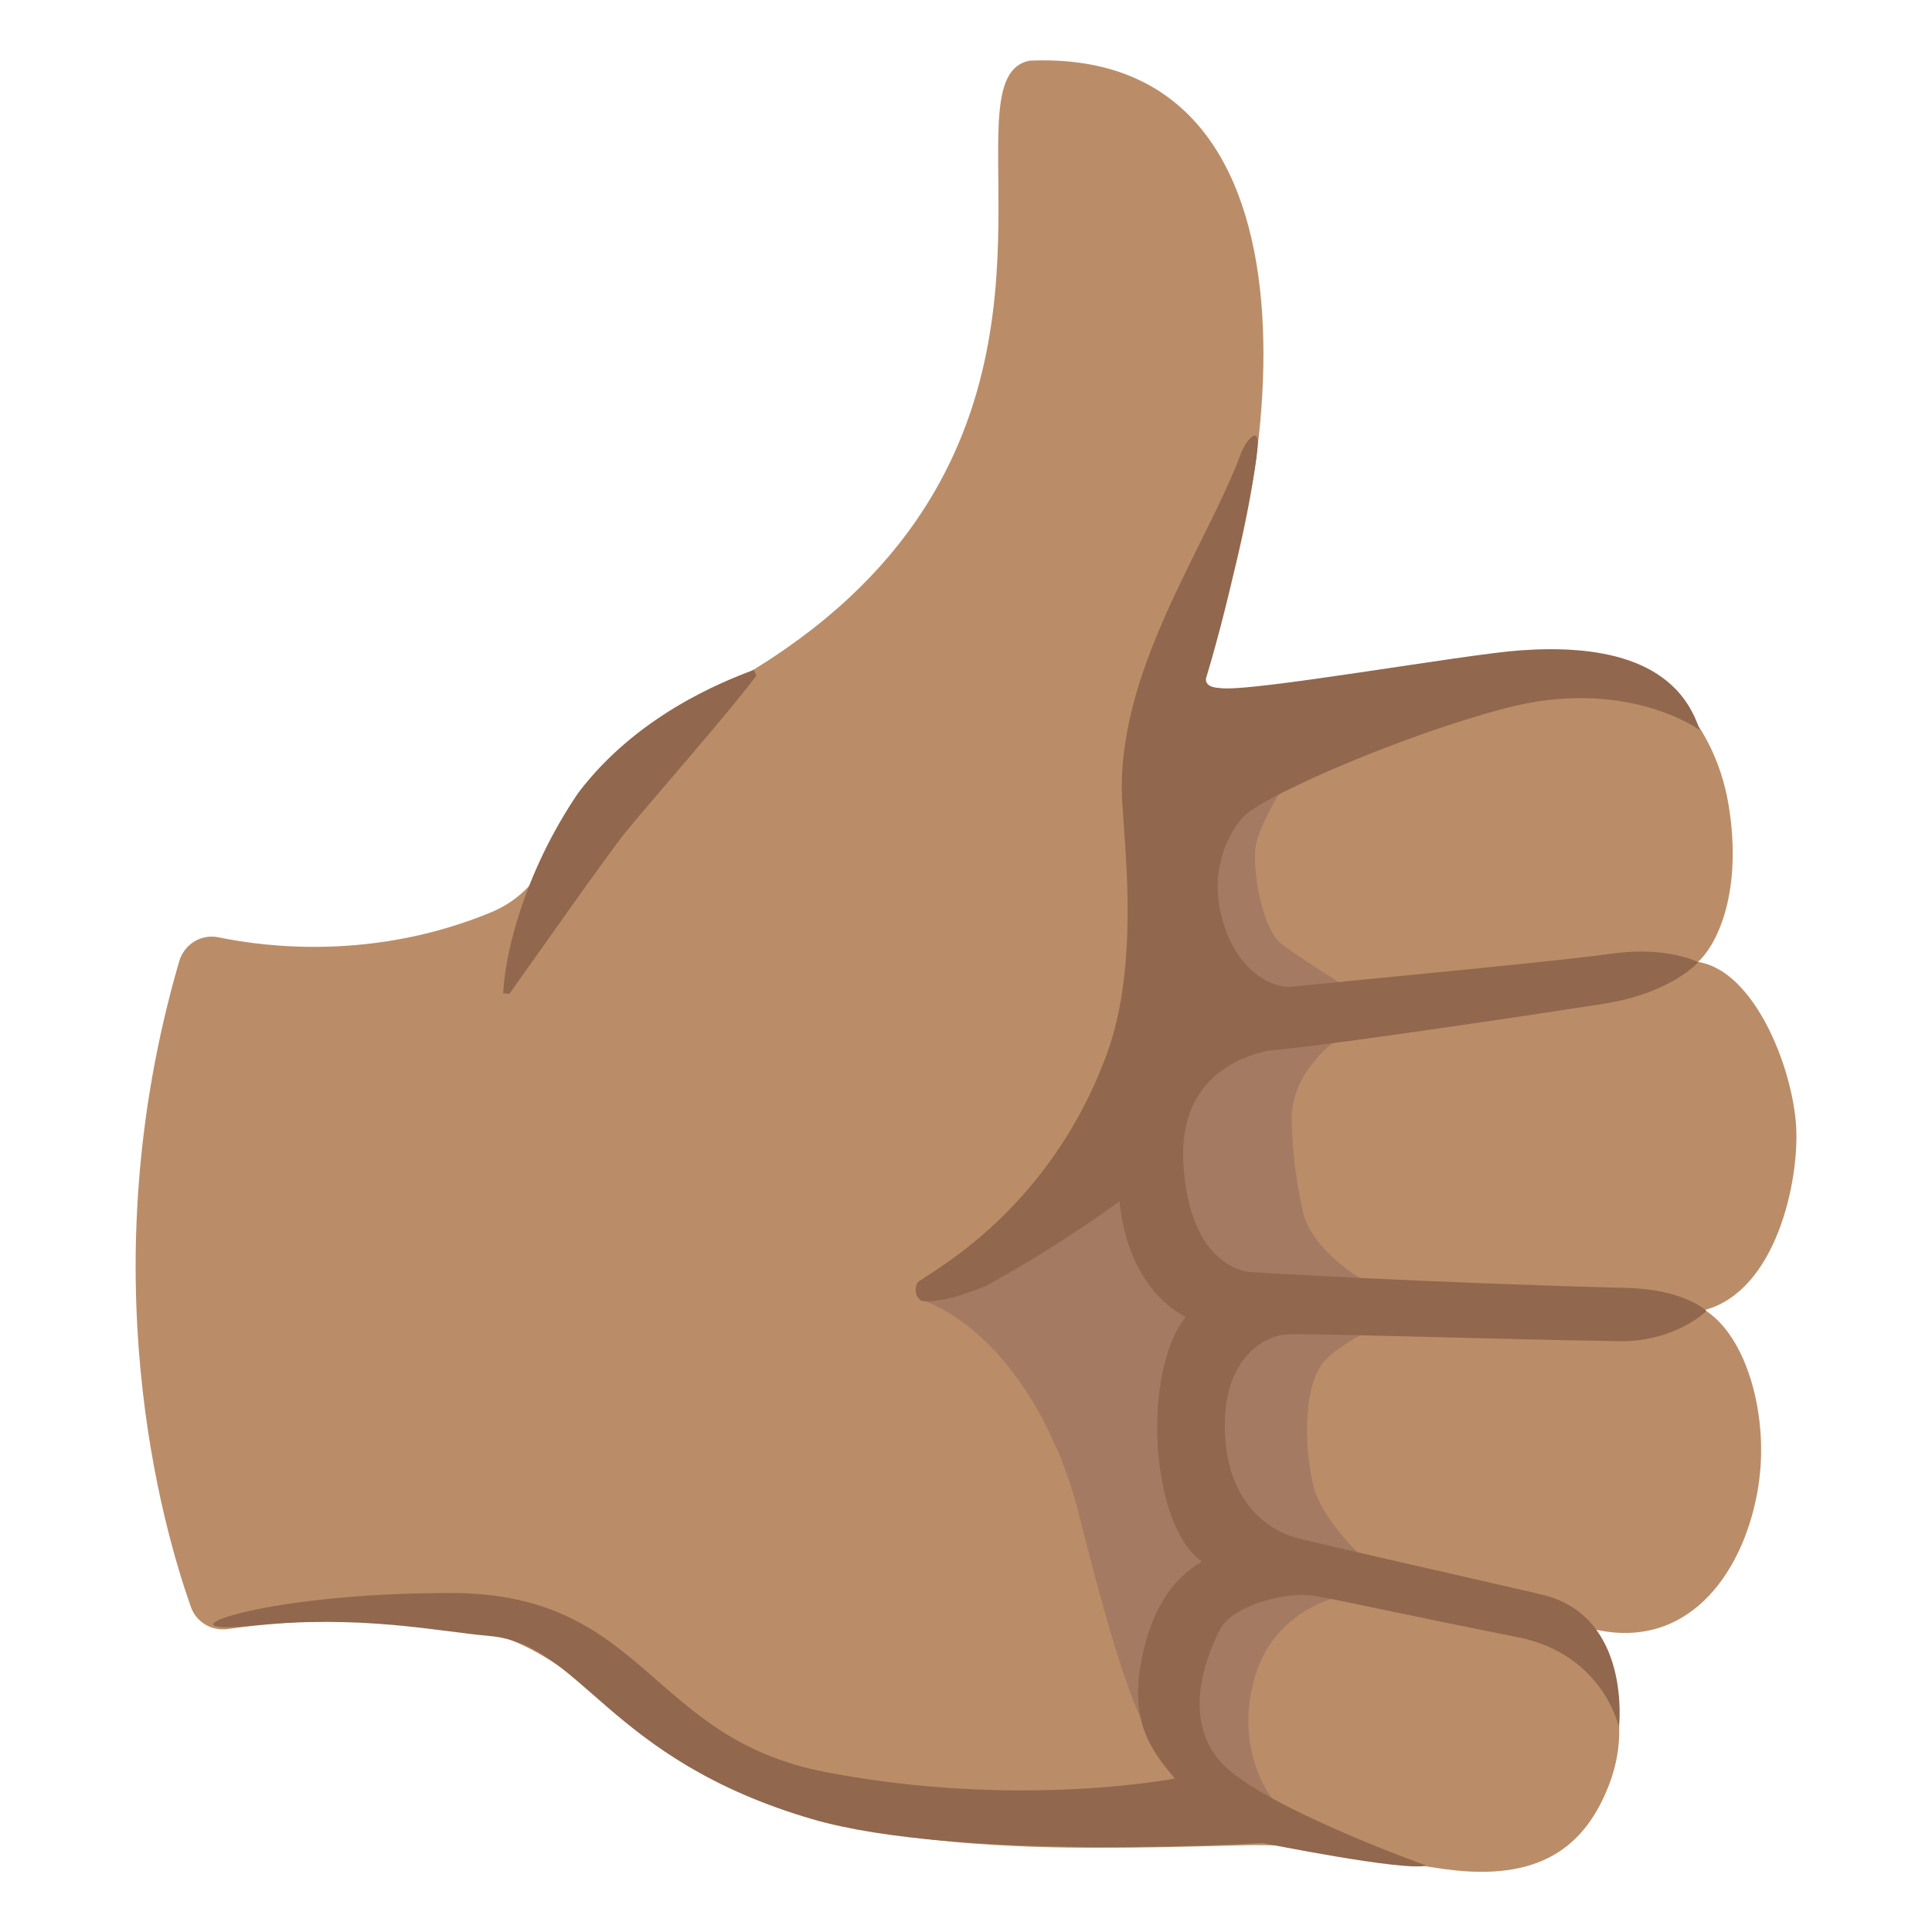
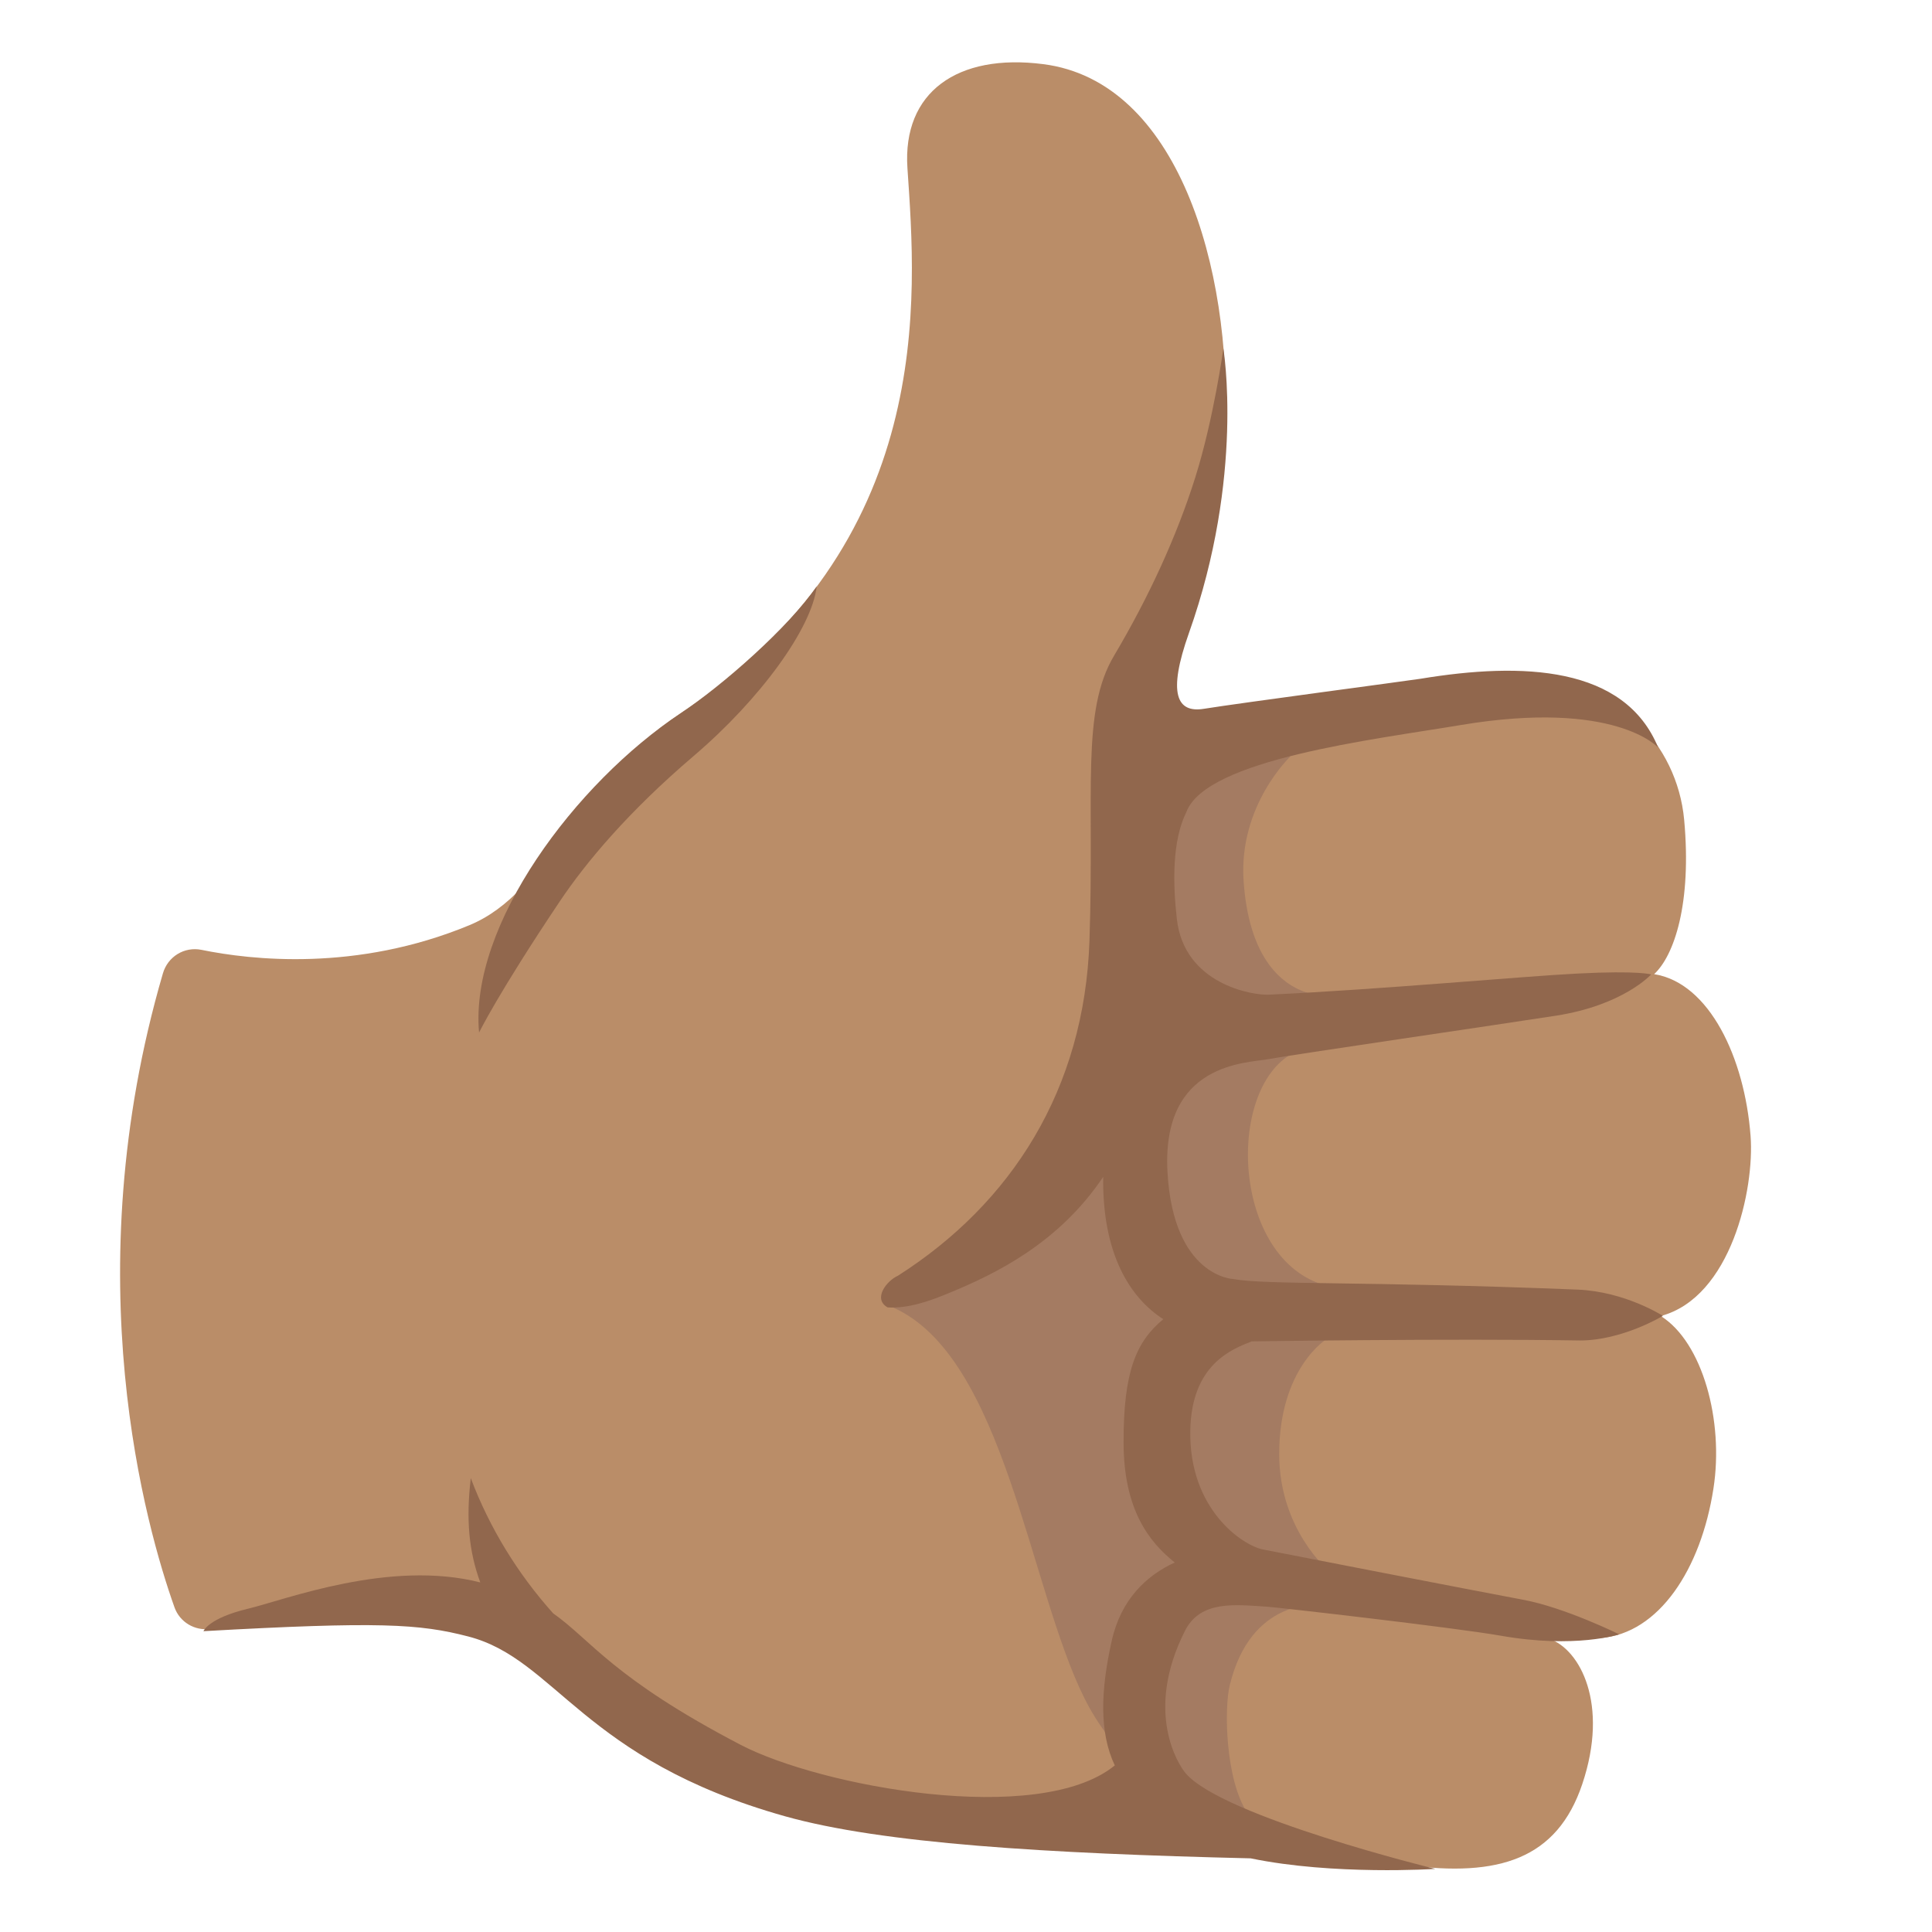
<svg xmlns="http://www.w3.org/2000/svg" version="1.1" id="f44d" x="0px" y="0px" viewBox="0 0 128 128" style="enable-background:new 0 0 128 128;" xml:space="preserve">
-   <path style="fill:#BA8D68;" d="M112.94,86.79c4.74-1.26,6.27-8.56,6.06-12.15c-0.24-3.96-2.78-10.33-6.5-10.91  c1.36-1.25,2.95-4.82,2.02-10.42c-0.96-5.81-5.47-10.43-10.25-9.72c-0.6,0.09-10.65,1.16-17.85,2.3c-7.2,1.14-7.55,0.25-7.55,0.25  C84.75,33.41,89.05,3.1,68.2,4.02c-5.18,1.06,2.41,17.18-8.11,31.32c-2.87,3.86-7.1,7.58-13.3,10.8c-3.29,2.09-6.41,5.06-8.22,7.53  c-2.24,3.05-3,5.51-6.03,6.77c-7.63,3.16-14.74,2.35-18.06,1.66c-1.16-0.24-2.28,0.46-2.61,1.6c-5.98,20.51-1.1,37.47,0.78,42.77  c0.35,1,1.37,1.6,2.42,1.46c5.08-0.69,9.08-0.71,15.26-0.12c5.94,0.56,9.25,4.99,13.71,7.93c10.07,7.4,24.76,6.86,38.54,6.51  c2.97-0.07,5.85,0.36,8.64,0.72c1.41,0.36,2.91,0.65,4.54,0.87c6.25,0.85,9.23-1.49,10.81-5.51c1.38-3.52,0.81-7.27-2.28-10.66  c0.66,0.15,1.27,0.28,1.79,0.37c6.05,1.1,9.57-4.13,10.42-9.6C117.21,93.87,115.76,88.55,112.94,86.79z" />
-   <path style="fill:#A47B62;" d="M90.18,84.72c0,0-3.33-1.92-3.88-4.53c-0.55-2.61-0.64-3.91-0.72-5.88  c-0.12-3.27,2.92-5.36,2.92-5.36l0.21-3.87c0,0-3.07-1.95-3.83-2.56c-1.18-0.95-1.88-4.49-1.71-6.3c0.12-1.27,1.61-3.69,1.61-3.69  c-7.2,0.43-7.53,8.82-7.46,11.62c0.1,3.31-1.35,7.8-3.43,11.3c-2.68,4.5-12.12,10.49-12.6,10.75c5.5,2.26,8.81,8.81,10.09,13.74  c0.63,2.42,3.34,13.7,5.14,15.44c0.47,0.67,4.97,3.63,8.03,4.12c0,0-2.94-3.22-1.39-8.46c1.23-4.16,5.15-5.13,5.15-5.13l1.74-2.97  c0,0-2.49-2.31-3.04-4.52c-0.47-1.89-0.85-6.21,0.66-8.15c0.68-0.88,2.71-1.95,2.71-1.95L90.18,84.72z" />
  <g>
-     <path style="fill:#91674D;" d="M50.11,44.76c-1.63,2.23-7.36,8.76-8.62,10.32c-1.26,1.56-6.14,8.52-7.74,10.76l-0.41-0.03   c0.09-2.39,1.27-7.83,4.97-13.28c3.84-5.07,9.41-7.32,11.64-8.15L50.11,44.76z" />
-     <path style="fill:#91674D;" d="M107.82,85.33c-13.6-0.35-24.98-1.05-24.98-1.05s-4.04-0.14-4.44-7.21   c-0.31-5.5,3.57-7.03,5.61-7.46c4.25-0.37,17.86-2.43,22.19-3.1c4.55-0.71,6.31-2.76,6.31-2.76s-2.06-1.08-5.71-0.57   c-3.66,0.51-14.32,1.5-21.23,2.19c-1.08,0.11-3.54-0.75-4.59-4.46c-0.99-3.47,0.65-6.15,1.59-6.97c1.63-1.41,10.41-5.25,17.17-7.02   c8.03-2.11,12.87,1.45,12.87,1.45c-1.56-4.89-6.94-5.64-11.91-5.28c-3.7,0.26-18.09,2.83-19.9,2.49c-0.62-0.02-1.06-0.27-0.85-0.8   c1.57-5.18,3.34-13.46,3.38-15.43c0.02-1.09-0.8-0.17-1.13,0.73c-2.32,6.25-8.32,14.48-7.85,23.02c0.18,3.3,1.11,10.88-1,16.68   C69.36,80.71,60.98,84.58,60.77,85c-0.21,0.42-0.1,1.04,0.34,1.2c1.41,0.09,2.84-0.48,4.15-0.97c3.07-1.68,6.05-3.58,8.91-5.63   c0.43,4.09,2.25,6.49,4.38,7.66c-2.89,3.63-2.39,13.72,1.08,16.2c-2.15,1.24-3.24,3.39-3.81,5.66c-1.14,4.56,0.21,6.6,2.02,8.71   c0,0-10.34,2.03-23.12-0.42c-11.83-2.26-11.88-11.87-24.88-11.87c-13,0-19.67,2.82-13.23,2.17c7.35-0.75,12.26,0.36,15.83,0.68   c6.11,0.54,7.75,8.14,21.36,12.13c9.64,2.82,29.85,1.58,29.85,1.58s9.38,1.9,10.85,1.5c0,0-11.18-3.99-13.68-6.93   c-0.48-0.56-2.75-3.17-0.02-8.67c0.73-1.47,3.82-2.46,5.94-2.32c0.75,0.05,5.43,1.12,13.83,2.79c5.68,1.14,6.69,5.97,6.69,5.97   s0.88-7.4-5.13-8.8c-5.71-1.33-13.92-3.16-16.18-3.74c-2.26-0.58-4.89-2.79-4.8-7.68c0.07-4.25,2.59-5.72,4.06-5.81   s13.5,0.31,22.17,0.45c3.69,0,5.68-2.01,5.68-2.01S111.59,85.43,107.82,85.33z" />
+     <g>
+       <g>
+         <path style="fill:#BA8D68;" d="M110.03,87.19c4.66-1.24,6.22-8.41,5.95-11.93c-0.39-5.17-2.73-10.14-6.39-10.72     c1.33-1.23,2.5-4.68,1.99-10.23c-0.47-5.07-4.57-9.23-10.07-9.54c0,0-6.45,0.04-18.49,2.95c-3.54,0.86-7.81,2.05-5.31-4.88     c1.31-3.63,3.24-8.82,3.47-14.41c0.43-10.68-3.14-23.04-12.06-24.18c-5.68-0.73-9.34,1.85-9,6.89     c0.58,8.58,1.96,24.84-15.04,36.13c-7.15,4.75-8.62,11.81-13.99,14.03c-7.49,3.1-14.47,2.3-17.74,1.63     c-1.14-0.23-2.24,0.45-2.56,1.57c-5.88,20.13-1.08,36.79,0.77,41.99c0.35,0.98,1.34,1.57,2.37,1.43     c4.99-0.68,8.91-0.69,14.99-0.12c5.84,0.55,9.08,4.9,13.46,7.79c9.89,7.26,24.31,6.73,37.84,6.4c2.91-0.07,11.35,1.35,12.94,1.57     c6.14,0.83,10-0.39,11.67-5.36c1.79-5.32-0.16-8.91-2.15-9.61c0,0,1.78,0.06,3.4-0.07c3.81-0.31,6.61-4.53,7.44-9.9     C114.22,94.14,112.8,88.92,110.03,87.19z" />
+         <path style="fill:#A47B62;" d="M88.13,85.24c-6.38-1.39-7.01-12.68-2.67-15.35c1.64-1.01,1.27-4.08,1.27-4.08     c-2.09-0.61-4.02-2.68-4.34-7.47c-0.33-5,3.11-8.23,3.11-8.23s-5.03-0.36-7.17,2.69c-2.69,3.83-4.58,14.5-6.47,19.37     c-2.39,6.17-7.76,11.51-12.73,14.44c7.41,3.22,9.06,18.62,12.73,25.93c3.66,7.3,11.08,8.02,10.78,7.57     c-1.46-2.21-1.54-6.92-1.17-8.44c1.41-5.86,5.93-5.34,5.93-5.34l0.63-2.26c0,0-3.28-2.73-3.28-7.73c0-5.72,3.15-7.63,3.15-7.63     L88.13,85.24z" />
+       </g>
+       <path style="fill:#91674D;" d="M31.74,68.41c0,0,1.25-2.58,5.34-8.68c1.74-2.6,4.55-5.95,8.86-9.63    c4.45-3.79,7.85-8.49,8.17-11.25c-1.89,2.73-6.21,6.54-9.04,8.42C38.12,51.89,31.09,61.3,31.74,68.41z" />
+     </g>
+     <path style="fill:#91674D;" d="M83.69,102.66c-1.41-0.28-4.91-2.69-4.83-7.85c0.06-4.42,2.77-5.43,4.07-5.94   c0,0,13.06-0.2,21.74-0.06c2.82,0,5.5-1.63,5.5-1.63s-2.49-1.61-5.65-1.74c-14.26-0.57-20.58-0.3-22.81-0.7   c0,0-3.97-0.14-4.36-7.08c-0.41-7.29,5.27-7.22,6.69-7.49s15.47-2.32,19.06-2.88c4.47-0.7,6.29-2.73,6.29-2.73s-0.8-0.27-4.87-0.06   c-3.62,0.18-13.07,1.06-20.47,1.4c-1.07,0.05-5.59-0.69-6.08-5.01c-0.27-2.36-0.32-5.18,0.63-7.09c1.31-3.51,12.44-4.8,18.15-5.76   c10.27-1.72,13.11,1.49,13.11,1.49c-2.22-5.41-8.98-5.68-15.75-4.56c-0.75,0.12-11.93,1.6-14.35,1.99   c-1.79,0.29-2.42-0.99-0.99-5.02c3.7-10.42,2.28-18.85,2.28-18.85s-0.63,4.63-1.86,8.54c-1.23,3.91-3.08,7.93-5.38,11.81   c-2.2,3.69-1.3,9.03-1.63,18.88s-5.16,17.4-12.69,22.2c-0.76,0.34-1.68,1.54-0.68,2.1c1.38,0.08,2.81-0.43,4.08-0.96   c3.06-1.26,7.25-3.29,10.2-7.69c-0.07,5.04,1.73,7.98,3.98,9.43c-1.81,1.5-2.64,3.48-2.63,8.18c0.01,4.43,1.67,6.56,3.39,7.94   c-1.87,0.86-3.57,2.44-4.18,5.21c-0.73,3.28-0.83,6.04,0.21,8.24c-0.02,0.01-0.05,0.02-0.06,0.04c-5.04,4.01-19.41,1.36-24.73-1.41   c-8.49-4.43-9.9-6.94-12.42-8.71c-2.35-2.62-4.22-5.67-5.46-8.96c-0.32,2.75-0.13,4.84,0.63,6.91c-6-1.53-12.89,1.14-15.38,1.74   c-2.64,0.63-2.96,1.49-2.96,1.49c11.62-0.65,14.3-0.49,17.54,0.35c5.83,1.51,7.57,8.14,20.98,11.91   c6.44,1.81,17.33,2.47,30.86,2.79c5.49,1.14,12.23,0.7,12.23,0.7s-14.09-3.45-16.54-6.34c-0.47-0.55-2.76-4.06-0.04-9.44   c1.04-2.05,3.37-1.72,5.46-1.59c0.74,0.05,12.38,1.38,15.46,1.92c4.93,0.87,7.85-0.09,7.85-0.09s-3.62-1.79-6.41-2.3   C97.87,105.42,85.1,102.94,83.69,102.66z" />
  </g>
</svg>
